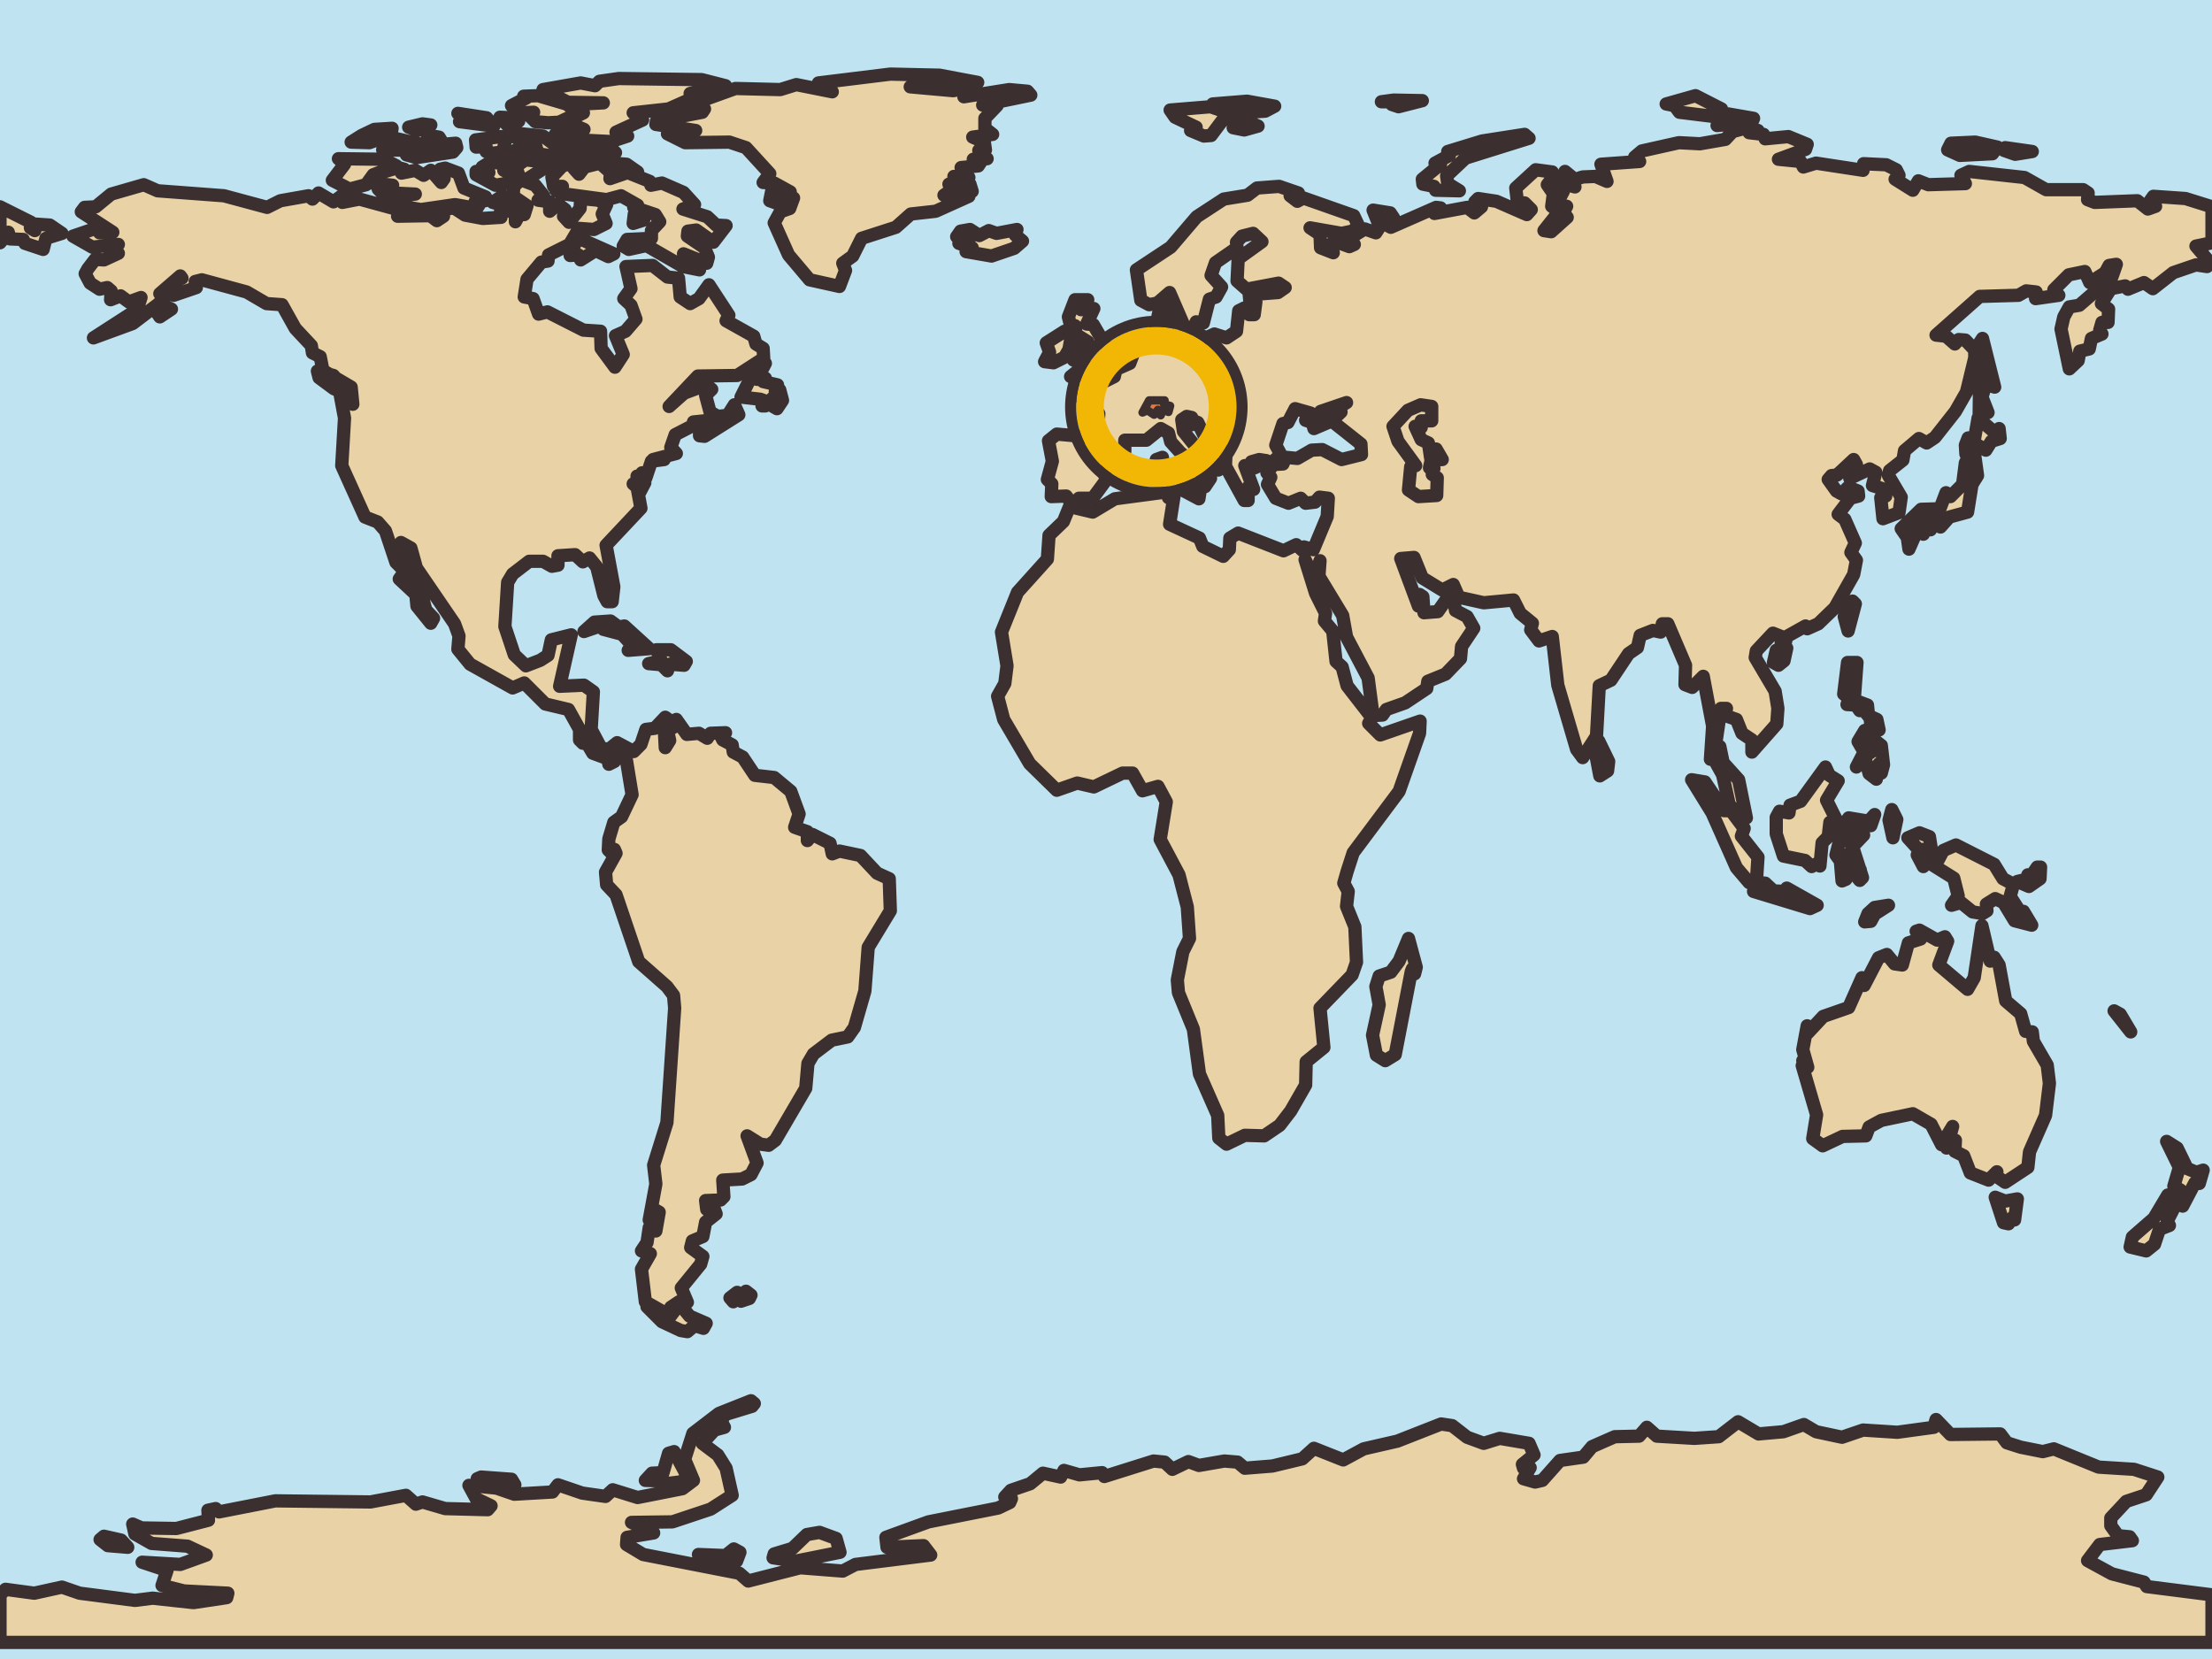
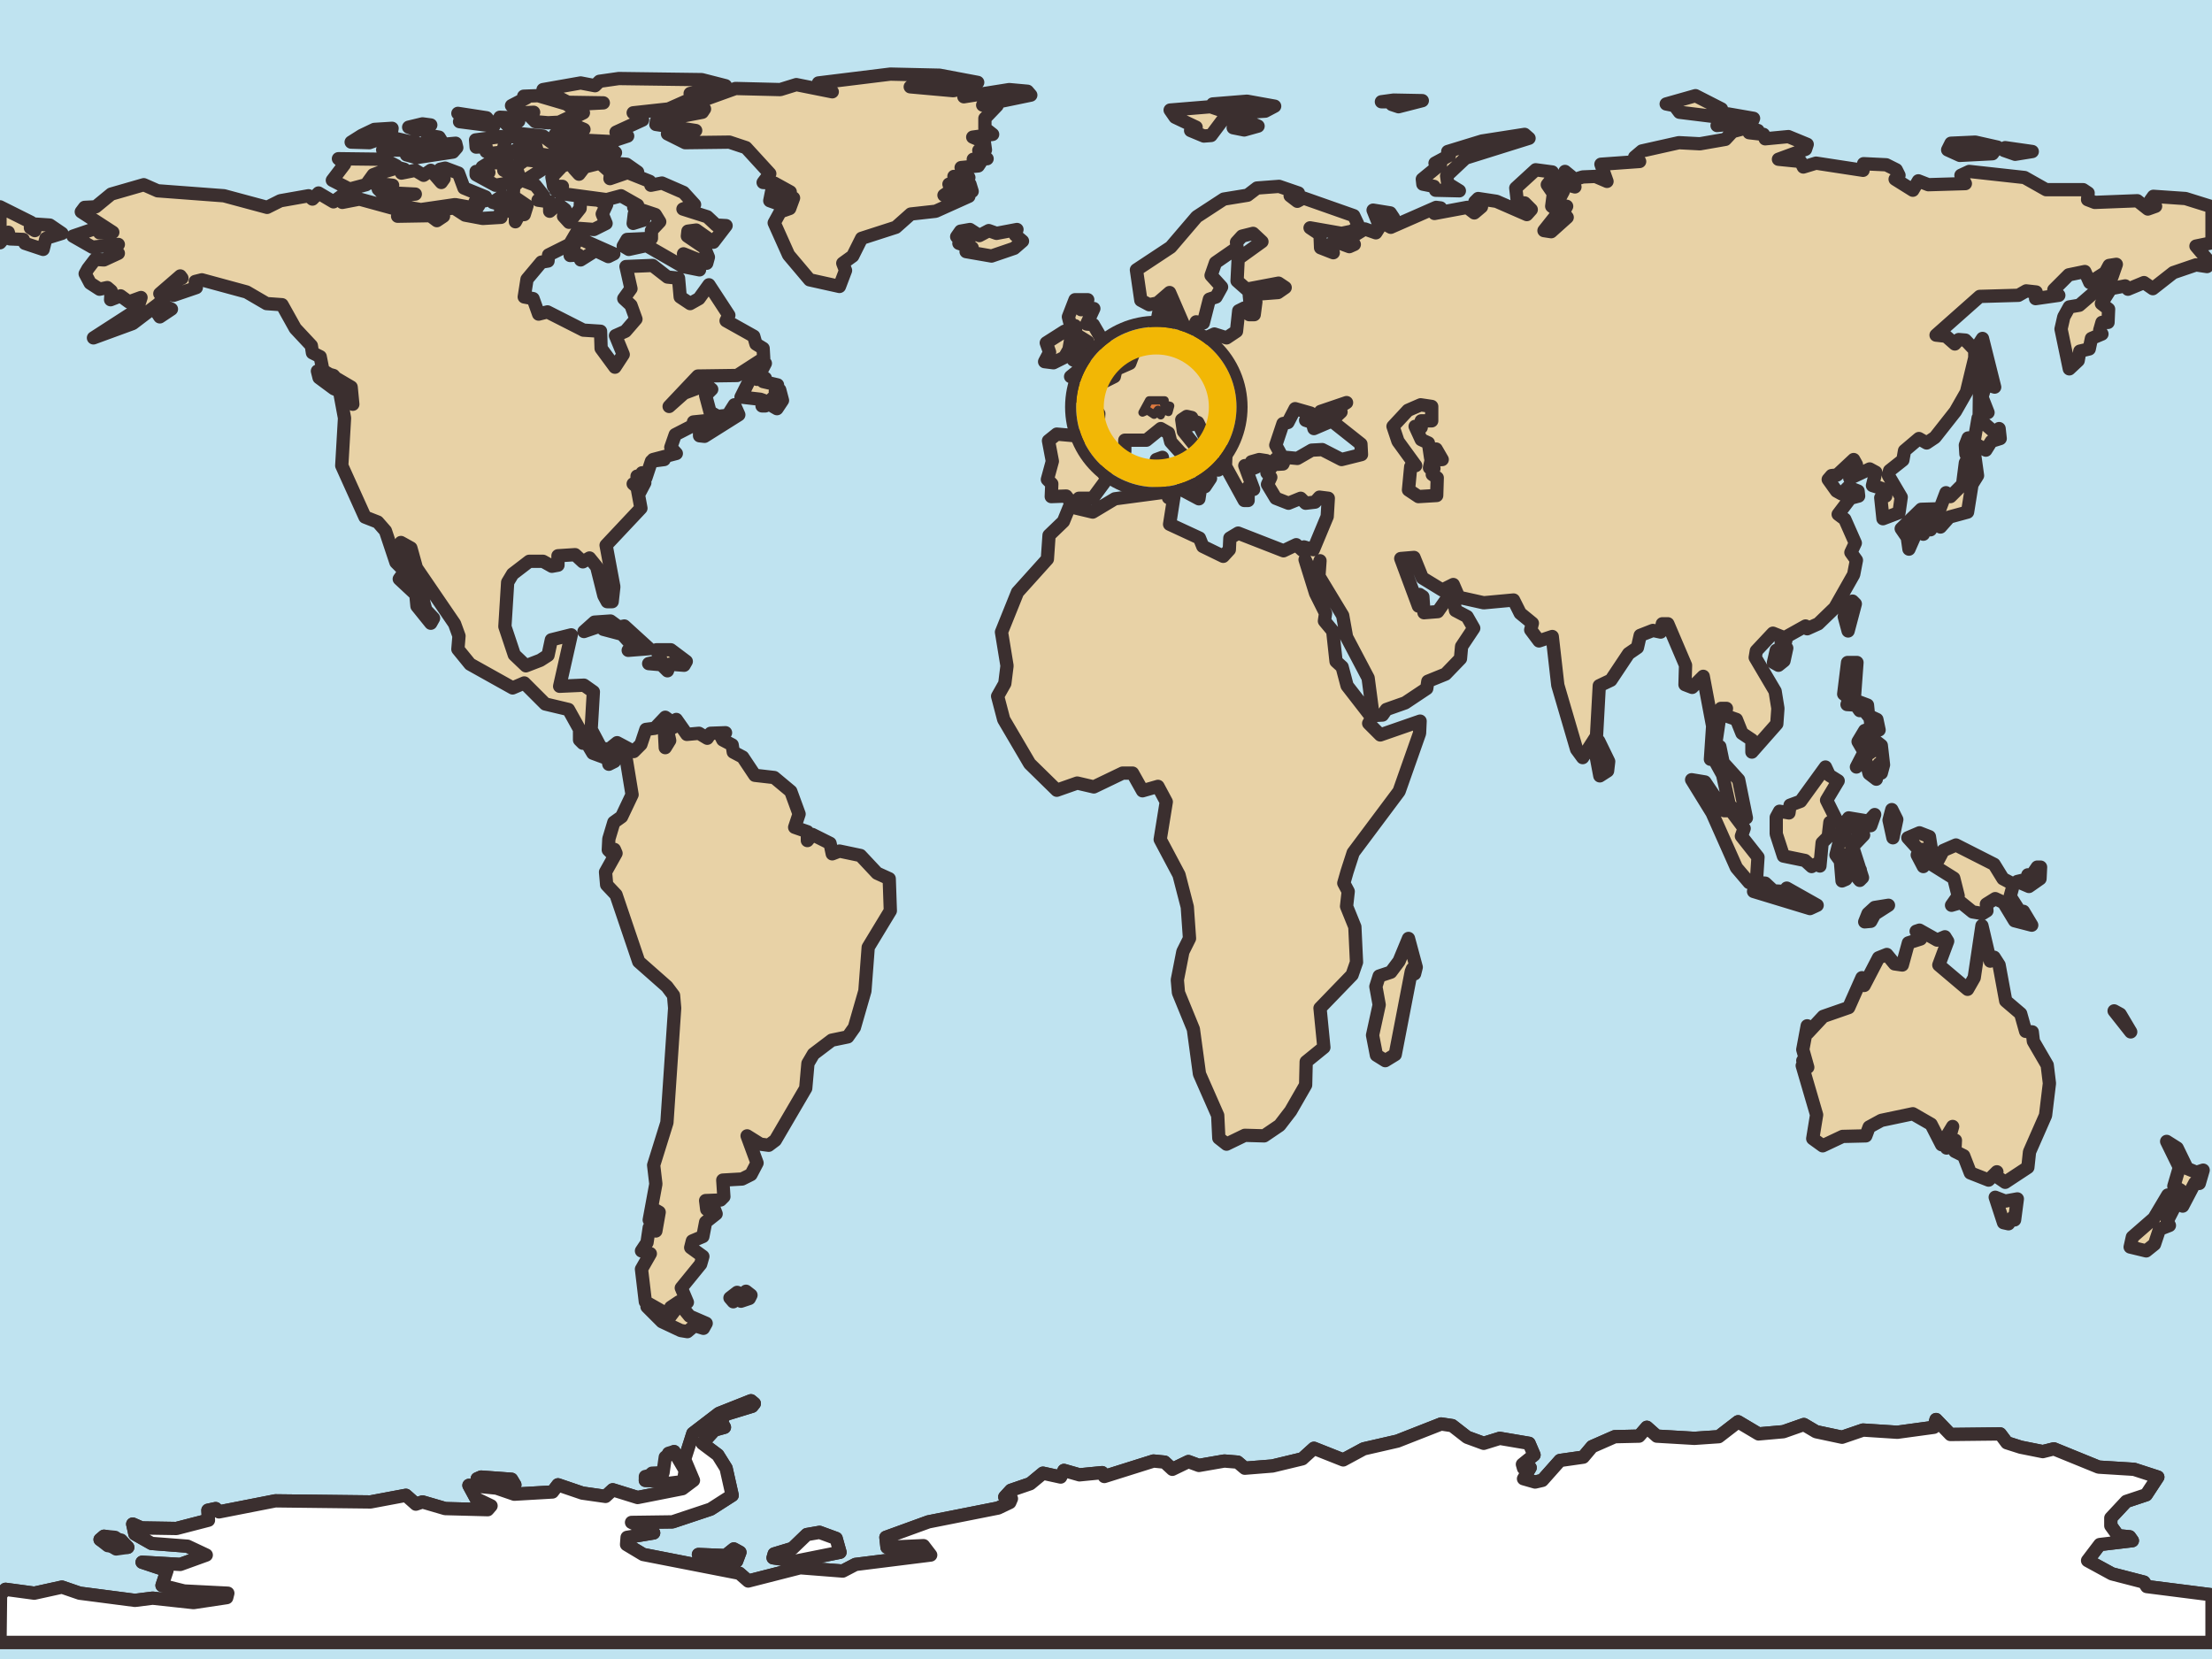
<svg xmlns="http://www.w3.org/2000/svg" viewBox="0 0 400 300">
  <rect width="400" height="300" fill="#bfe3f0" />
  <path d="M18.8 277.8L18.1 278.4L19.5 279.5L23.1 279.8L21.9 278.5ZM86.3 267.4L88.0 268.4L93.1 268.5L92.5 267.5L87.0 267.1ZM93.0 118.4L91.3 113.3L91.8 105.3L92.7 103.8L95.7 101.5L98.2 101.5L99.8 102.4L100.9 102.2L100.9 100.5L104.0 100.3L105.4 101.6L106.6 100.9L107.9 102.5L109.2 107.7L109.8 108.8L110.7 108.8L111.0 106.1L109.6 98.6L115.9 91.9L115.2 88.1L114.5 87.5L115.2 87.8L115.2 86.1L115.6 89.2L116.6 87.3L116.1 85.5L116.8 86.4L117.8 83.4L120.1 83.1L118.1 83.1L122.3 82.0L121.3 80.9L122.1 78.6L125.6 76.8L125.4 76.3L128.4 76.0L126.5 77.4L126.5 78.8L127.4 78.9L133.6 75.0L132.8 73.2L131.6 75.1L129.8 75.3L128.4 74.5L127.6 71.5L128.7 70.4L127.7 69.6L123.7 71.1L121.0 73.5L126.2 68.0L133.3 67.9L138.1 64.8L138.0 63.0L136.7 62.2L136.3 60.8L131.3 58.0L131.8 57.0L128.2 51.5L126.4 54.0L124.8 54.9L123.0 53.7L122.7 50.3L120.7 50.1L118.0 48.0L113.2 48.2L114.1 52.2L112.8 54.0L114.1 55.2L115.0 57.7L113.1 59.9L111.3 60.7L112.7 64.1L111.2 66.4L108.7 63.0L108.6 59.9L105.5 59.7L99.0 56.4L97.4 56.8L96.4 54.0L94.8 53.7L95.3 50.5L97.9 47.4L99.1 47.2L99.2 46.1L103.0 44.2L104.7 41.3L107.4 41.5L109.6 40.4L108.9 38.7L109.7 37.0L108.2 36.2L105.0 35.9L104.9 37.7L102.9 40.2L101.9 39.1L102.2 37.9L100.9 36.9L99.4 38.2L99.4 36.5L97.3 36.2L98.3 35.4L96.8 33.5L94.2 32.5L92.9 33.7L92.8 35.5L95.3 37.2L94.8 38.8L93.9 38.8L93.2 40.1L93.2 38.5L91.5 38.0L90.5 38.3L90.6 39.3L87.3 39.5L84.1 38.9L82.1 37.6L79.8 37.9L79.1 38.4L80.2 39.1L79.0 39.9L77.8 39.0L71.9 39.1L73.4 38.3L65.0 36.0L61.9 36.6L61.8 35.4L60.3 36.5L57.6 34.9L56.5 36.0L55.8 35.4L50.7 36.3L48.3 37.5L40.5 35.4L28.5 34.5L26.0 33.4L20.1 35.1L17.3 37.4L15.3 37.5L14.7 38.3L20.4 42.0L18.0 42.1L18.2 41.3L17.3 41.3L13.2 42.7L16.7 44.7L21.4 44.2L20.5 44.8L21.4 45.8L18.8 47.0L17.2 46.9L15.9 48.6L15.4 49.5L16.3 51.2L18.0 52.3L19.4 52.0L20.1 52.6L20.0 54.2L21.8 53.5L23.3 54.6L25.5 53.8L24.8 56.0L16.9 61.1L24.0 58.5L28.6 55.0L29.7 53.9L28.9 53.1L32.6 49.9L32.9 50.3L31.8 50.8L31.4 53.4L35.5 52.0L35.3 50.9L36.5 50.6L44.6 52.8L48.2 54.9L51.0 55.1L53.4 59.4L56.3 62.5L56.5 63.8L57.9 64.5L58.4 67.0L63.5 70.0L63.8 73.1L63.2 71.5L61.5 71.3L62.3 75.6L61.8 84.2L66.0 93.5L68.3 94.4L69.7 96.0L71.6 101.7L73.2 103.3L72.2 104.7L75.2 107.5L75.4 109.6L77.9 112.7L78.4 111.8L77.0 110.3L76.0 106.5L72.6 100.7L72.5 98.1L74.3 99.1L75.3 102.7L82.2 112.8L83.0 115.0L82.8 117.4L85.0 120.1L92.7 124.4L94.8 123.5L98.6 127.3L102.8 128.3L104.8 131.9L104.8 133.8L105.4 134.4L105.6 133.5L107.2 136.2L109.9 137.2L110.1 138.2L111.1 137.7L110.6 136.8L111.6 135.4L113.1 136.4L114.3 143.7L112.4 147.7L111.0 148.7L110.1 151.7L110.0 153.7L110.7 154.4L111.1 153.6L111.4 154.3L109.5 157.7L109.7 160.0L111.4 161.8L115.5 173.9L120.6 178.4L121.8 180.0L122.0 182.3L120.6 203.0L118.2 210.7L118.6 214.1L117.4 220.6L118.1 220.8L118.5 218.8L119.2 219.2L118.6 222.6L117.4 222.0L117.0 224.7L116.0 226.2L117.6 226.7L116.0 229.5L116.7 235.4L121.1 237.9L121.3 236.4L122.8 235.4L124.3 235.5L123.2 232.9L126.7 228.6L127.1 227.2L124.9 225.6L125.2 224.4L127.1 223.6L127.6 221.0L129.5 219.5L129.2 218.7L128.6 219.2L127.8 218.7L127.6 217.1L130.3 217.0L130.9 216.4L130.7 213.4L134.2 213.2L135.8 212.4L136.9 210.3L135.1 205.4L137.5 206.9L139.0 207.1L140.2 206.2L145.7 196.8L146.1 192.3L147.1 190.6L150.4 188.1L153.3 187.5L154.5 185.8L156.4 179.2L157.0 171.3L161.0 164.7L160.8 158.9L158.6 157.9L155.6 154.7L151.8 153.9L150.5 154.4L150.1 152.5L146.9 150.9L146.0 152.0L146.0 150.4L143.7 149.6L144.5 147.2L143.0 143.1L140.0 140.6L136.5 140.2L134.3 136.9L132.6 136.0L132.4 134.7L130.7 133.8L130.3 133.0L131.2 132.5L128.5 132.6L127.9 133.5L126.4 132.6L124.2 132.8L122.3 130.1L122.0 131.4L120.7 132.1L121.1 133.9L120.3 135.2L120.1 131.3L121.0 130.2L120.3 129.7L118.4 131.7L116.8 131.9L115.9 134.6L114.6 135.9L111.6 134.3L110.1 135.5L108.7 135.3L106.9 131.9L107.3 125.1L105.6 123.9L101.2 124.1L103.3 114.8L99.7 115.7L99.1 118.5L97.7 119.4L95.1 120.4ZM62.8 70.8L60.3 67.9L57.4 67.1L57.7 68.3L60.4 70.3L62.2 71.0ZM28.1 56.1L28.9 57.3L31.0 55.9L29.7 55.3ZM1.8 43.2L4.2 43.3L4.5 44.0L7.8 45.1L8.3 43.1L11.2 42.2L9.0 40.7L6.0 40.5L6.3 41.7L5.5 41.2L5.6 40.2L0.0 37.4L0.0 43.9L0.6 43.2L0.1 42.4L1.5 42.0ZM89.1 36.6L93.0 37.7L93.7 37.1L90.9 35.4ZM76.1 37.9L82.3 37.0L86.2 37.7L86.6 37.1L85.9 36.5L87.7 36.3L87.8 35.6L83.9 34.0L82.9 31.3L80.5 30.4L79.6 30.6L80.3 32.3L79.8 33.0L77.9 30.8L76.6 31.7L75.1 30.8L72.6 31.3L73.1 30.6L72.0 30.3L69.0 31.2L67.3 33.1L71.0 33.5L68.4 34.2L69.0 34.8L75.1 35.1L69.6 35.7L71.0 37.0ZM88.4 31.2L86.1 31.0L86.1 31.6L89.6 33.5L92.5 33.0L92.7 31.5L91.1 30.8L91.8 29.5L88.5 29.4L87.2 30.2ZM62.3 29.7L60.1 32.6L63.2 34.2L66.2 33.4L67.5 31.6L71.7 30.0L69.4 28.8L61.2 28.7ZM95.3 32.4L97.8 30.8L99.4 29.4L95.0 28.9L93.3 30.1L94.0 32.3ZM96.0 27.5L94.6 26.4L92.4 27.6L95.4 28.2ZM78.8 26.7L71.8 25.1L69.2 27.1L75.8 27.2L73.5 28.0L75.3 28.5L81.9 27.5L82.6 26.7L82.4 25.9L80.2 26.1L79.4 24.8L78.2 24.6L77.2 25.2ZM91.4 25.4L90.6 24.7L86.0 25.3L86.1 26.6L87.9 26.5L87.9 27.4L89.1 27.7L90.9 27.5ZM67.7 23.4L65.4 24.5L63.5 25.7L66.8 25.8L70.7 24.4L70.9 23.2ZM75.5 23.6L77.9 22.6L76.4 22.4L73.9 23.0ZM90.4 21.2L91.9 22.8L93.8 21.9L92.5 21.3ZM83.1 22.0L89.3 22.8L88.0 21.3L82.8 20.5L84.2 21.5ZM126.3 281.1L133.2 282.3L133.8 280.7L132.7 280.1L131.2 281.3ZM143.9 282.3L151.9 280.7L151.2 278.2L148.2 277.1L145.9 277.5L143.3 280.0L140.0 281.0L139.8 281.7ZM6.2 288.1L1.0 287.4L0.0 288.4L0.0 297.0L400.0 297.0L400.0 288.4L388.2 286.9L387.7 286.1L381.9 284.6L377.5 282.2L379.7 279.3L385.6 278.6L385.1 277.9L383.0 277.7L381.7 275.9L381.7 274.5L384.5 271.5L388.1 270.3L390.2 267.1L385.9 265.7L379.5 265.3L371.4 262.0L369.4 262.5L365.4 261.7L362.9 260.9L361.7 259.3L352.7 259.4L350.1 256.7L349.7 258.1L343.1 259.0L336.9 258.6L333.1 259.9L328.4 258.9L326.2 257.6L322.5 258.9L318.0 259.3L314.3 257.1L310.8 259.8L306.4 260.1L299.6 259.7L297.8 258.1L296.4 259.7L292.0 259.8L287.9 261.6L286.3 263.5L282.1 264.1L278.9 267.7L277.6 268.0L275.5 267.4L276.7 265.4L275.5 265.5L275.3 264.8L277.4 263.1L276.5 261.0L271.2 260.1L268.3 261.0L265.3 259.9L262.6 257.8L260.6 257.5L252.7 260.6L246.6 262.0L242.9 264.0L237.6 261.9L235.5 263.8L230.1 265.1L225.1 265.5L223.8 264.4L221.4 264.2L216.8 265.0L214.9 264.3L212.0 265.7L210.6 264.4L208.6 264.2L199.7 267.0L199.3 266.3L195.2 266.7L192.4 265.9L191.8 267.1L188.6 266.4L186.3 268.3L182.8 269.5L181.7 270.7L182.9 271.0L182.6 271.7L180.5 272.7L167.9 275.2L160.2 278.0L160.4 279.8L167.0 279.5L168.3 281.2L154.7 282.9L152.4 284.1L144.7 283.5L135.3 285.9L133.7 284.5L116.3 281.1L113.3 279.3L113.4 278.0L118.2 277.2L114.2 275.3L121.6 275.2L128.5 272.9L132.4 270.4L131.3 265.5L129.8 263.1L127.0 261.0L129.2 258.6L131.0 258.1L130.4 257.0L131.1 255.8L136.0 254.3L136.4 253.8L135.8 253.3L130.0 255.6L125.3 259.2L123.8 263.9L125.4 267.7L123.4 269.2L115.3 270.8L110.8 269.4L109.5 270.6L105.3 270.0L100.9 268.5L99.9 269.8L93.0 270.2L89.8 269.1L84.8 268.6L86.1 271.0L88.8 272.3L88.2 273.0L80.5 272.8L76.4 271.6L75.2 272.0L73.4 270.4L67.0 271.6L49.8 271.4L39.6 273.4L39.0 272.8L37.6 273.1L37.7 274.9L31.9 276.4L25.6 276.3L24.0 275.6L24.4 277.4L27.4 279.1L33.9 279.6L37.3 281.2L32.6 282.9L25.7 282.5L30.2 284.0L29.3 286.7L33.3 287.7L41.2 288.1L41.0 288.9L35.0 289.8L27.6 289.0L24.4 289.4L14.4 288.1L11.2 287.0ZM124.1 266.6L121.9 262.5L120.9 262.8L119.9 266.3L117.9 266.4L116.7 267.7L120.1 267.8L119.6 268.4L123.6 267.9ZM121.0 238.3L117.0 236.3L119.7 239.0L123.1 240.6L124.3 240.8L125.6 239.7L127.2 240.2L127.7 239.3L124.7 238.0L122.9 235.8ZM134.9 233.5L134.3 234.1L133.3 233.7L132.0 234.7L132.6 235.4L133.5 234.7L134.0 235.3L135.5 234.8L135.8 234.2ZM121.1 120.1L123.7 120.3L124.1 119.6L121.3 117.5L118.7 117.5L119.6 119.5L117.3 120.0L119.6 120.2L120.7 121.3ZM117.4 117.3L112.9 113.2L111.9 113.4L110.4 112.3L107.5 112.5L105.6 114.2L109.1 113.0L109.1 113.8L112.5 114.7L114.3 116.7L113.6 117.6ZM209.8 86.5L210.7 86.0L210.2 82.7L209.1 83.1ZM140.5 73.9L141.5 72.4L141.0 70.5L140.2 70.8L140.6 69.6L138.0 69.0L138.4 68.4L137.6 68.1L136.9 68.6L138.4 65.7L137.9 65.7L136.3 67.2L134.0 71.8L137.5 72.2L138.6 72.6L137.8 73.4L138.4 73.4L139.7 72.0L139.8 73.5ZM190.5 65.6L192.5 64.6L193.3 63.2L193.7 60.9L192.5 59.9L189.2 62.0L189.8 63.7L188.9 65.4ZM194.4 54.2L193.2 57.3L193.8 59.7L194.4 58.9L194.6 60.5L196.7 61.8L196.6 62.8L194.9 62.6L195.3 64.6L194.1 65.1L196.2 66.0L193.6 68.1L200.6 67.1L201.6 66.2L201.2 65.4L201.9 63.9L200.5 63.5L197.7 58.7L196.5 58.6L197.8 55.8L195.5 56.0L196.7 54.2ZM104.6 42.6L103.1 46.2L104.6 46.1L105.0 47.0L107.7 45.3L110.0 46.4L111.0 45.9L105.6 43.5L105.4 42.8ZM175.4 41.5L173.7 41.8L173.0 42.8L175.3 43.2L173.4 44.0L175.8 44.8L174.7 45.5L179.3 46.3L183.4 44.9L184.9 43.6L183.6 42.5L183.9 41.5L180.2 42.2L178.8 41.7L177.1 42.6ZM116.5 38.9L114.7 38.7L114.5 40.4L116.4 39.8ZM131.3 40.8L129.5 40.7L127.9 39.2L123.5 37.8L125.6 37.0L123.6 34.8L119.7 33.1L117.7 33.5L117.5 32.8L113.5 31.2L110.3 32.3L110.4 31.2L108.5 29.5L105.7 30.2L104.7 31.5L103.8 30.5L104.6 29.5L101.8 29.9L99.8 32.0L100.1 33.7L101.7 33.7L100.5 34.4L101.5 35.0L109.7 36.1L112.3 35.4L115.3 37.1L114.6 37.5L118.5 38.8L119.3 40.1L117.8 41.7L117.8 43.1L113.4 43.3L112.7 44.5L113.7 45.1L116.9 44.4L123.5 48.2L126.5 48.8L123.6 45.9L127.8 47.6L128.1 46.5L127.4 44.8L124.3 42.7L124.4 41.8L125.9 41.6L129.0 43.8ZM175.5 16.5L174.6 15.9L172.4 16.4L164.6 15.7L176.8 14.9L169.9 13.6L161.0 13.4L148.0 15.0L147.9 15.7L150.5 16.6L144.0 15.3L141.1 16.2L133.0 16.0L124.4 19.1L127.4 19.7L127.0 20.3L118.7 21.9L118.6 22.5L125.8 23.6L120.7 24.2L123.9 25.8L131.9 25.7L134.9 26.7L139.2 31.4L138.0 33.0L140.0 33.1L142.9 34.7L139.6 34.3L139.2 36.3L140.6 36.8L143.5 35.8L142.8 37.7L141.1 38.3L140.0 40.3L142.6 46.1L146.4 50.6L151.8 51.8L152.9 48.9L152.4 47.6L154.2 46.3L155.8 43.1L162.0 41.1L164.7 38.7L169.2 38.2L175.2 35.5L170.7 35.3L172.0 34.4L171.6 33.3L173.8 34.9L175.8 34.6L175.4 33.3L172.5 31.9L175.2 32.1L173.8 30.3L176.9 30.0L177.3 29.4L176.0 28.8L178.5 28.7L177.0 27.2L178.2 27.1L178.0 25.7L175.9 24.8L179.5 24.3L178.1 23.2L178.1 21.4L180.3 19.1L177.7 19.0L186.4 17.2L185.8 16.5L182.5 16.2L174.3 17.5ZM113.3 29.7L110.7 29.5L110.1 30.2L111.7 31.2L115.3 31.1ZM100.2 26.1L98.2 24.6L92.5 24.0L92.1 24.6L95.7 25.3L96.8 26.1L97.3 27.8L100.3 28.3L108.9 28.4L111.3 27.6L109.9 26.3L104.0 26.7ZM126.9 14.4L111.9 14.2L108.4 14.7L107.6 15.5L105.0 15.0L98.2 16.2L102.7 18.5L109.1 18.6L103.4 18.9L105.5 20.4L102.3 22.0L105.6 23.4L101.9 22.8L102.5 23.9L100.4 24.3L100.6 25.1L110.5 25.6L113.5 24.6L111.4 23.9L116.2 21.7L115.3 20.9L116.1 20.6L114.5 20.4L120.9 19.7L127.2 16.9L124.8 16.9L131.2 15.5ZM95.6 20.8L96.8 22.0L99.1 22.2L101.1 22.1L104.7 20.4L102.4 18.8L97.3 17.3L94.7 17.4L95.2 17.7L92.5 19.1L94.5 20.4L96.5 20.3ZM252.3 190.7L255.2 175.7L255.4 175.2L255.8 176.1L256.1 174.9L254.7 169.7L253.0 173.8L251.5 175.8L249.4 176.5L248.8 178.4L249.4 181.7L248.2 187.2L248.9 190.8L250.5 191.8ZM317.1 161.2L327.3 164.3L328.6 163.7L323.1 160.6L322.8 161.2L320.7 161.1L319.2 159.7L317.8 159.6ZM335.0 153.1L337.0 151.0L334.4 152.3L333.4 150.8L333.5 149.6L338.3 149.3L339.0 147.3L337.9 148.5L334.3 147.9L333.4 149.1L332.0 154.6L332.8 155.7L333.1 159.3L333.8 159.0L333.7 154.8L334.4 154.3L335.0 157.5L336.4 157.3L335.8 158.6L336.3 159.2L336.8 158.7ZM309.6 147.0L314.0 156.9L316.3 159.6L317.6 159.6L317.9 155.0L314.9 151.2L315.4 149.8L313.0 146.6L311.8 146.6L308.3 141.4L305.9 141.0ZM181.5 130.1L186.2 138.1L191.1 142.9L194.8 141.6L197.8 142.3L203.0 139.8L204.8 139.8L206.6 143.0L209.4 142.2L210.9 145.0L209.8 151.8L213.2 158.2L214.7 164.0L215.1 169.7L213.9 172.1L212.9 177.2L213.1 179.5L215.8 186.1L216.9 194.2L220.2 201.7L220.4 205.8L221.8 206.9L225.1 205.3L228.6 205.4L231.4 203.5L233.4 200.9L236.1 196.2L236.2 192.0L239.4 189.4L238.7 182.3L244.5 176.3L245.3 174.0L245.0 167.6L243.5 163.9L243.8 161.2L243.0 159.7L243.6 157.6L244.7 154.2L253.0 143.1L256.7 132.6L256.8 130.4L249.6 132.9L247.5 130.8L248.1 129.8L243.6 124.0L242.7 120.6L241.6 119.6L241.0 114.1L239.5 112.3L239.7 110.9L237.9 107.3L236.0 101.2L237.7 104.8L238.7 101.4L238.5 104.2L242.8 111.3L243.5 115.2L247.4 122.6L248.3 129.4L250.0 129.3L250.7 128.3L254.1 127.1L258.0 124.5L258.2 123.2L261.4 121.9L264.1 119.1L264.3 116.9L266.5 113.6L265.3 111.5L263.2 110.4L262.6 106.9L260.0 110.6L257.5 110.8L257.3 107.9L256.7 107.5L256.5 109.6L253.3 101.0L255.7 100.8L257.2 104.5L260.8 106.7L262.8 105.7L263.8 108.0L268.3 109.0L273.7 108.5L274.9 110.9L277.1 112.7L276.8 113.9L278.3 115.9L280.7 115.1L281.7 123.9L285.1 135.5L286.2 137.0L288.7 133.1L289.2 124.0L291.3 123.0L294.5 118.2L296.1 117.1L296.6 114.9L298.9 114.0L300.3 114.3L300.6 112.8L301.6 112.8L304.8 120.3L304.7 123.8L306.0 124.3L308.0 122.3L309.7 131.3L309.3 137.3L309.4 136.3L311.5 140.1L312.7 145.5L315.0 148.0L315.8 147.9L314.4 141.0L311.6 137.9L311.0 135.0L310.2 134.9L311.2 128.1L312.2 128.1L312.0 129.4L314.0 130.1L315.0 132.6L316.8 133.8L316.8 136.0L321.3 130.9L321.5 128.1L321.0 125.0L317.4 118.9L317.6 117.7L320.6 114.5L322.1 115.1L322.1 116.9L322.7 116.8L323.1 115.1L326.5 113.2L326.8 113.7L328.8 112.8L331.8 109.9L335.2 103.9L335.7 101.3L334.7 99.9L335.5 98.2L333.6 93.9L332.4 93.0L334.6 90.1L336.1 89.7L336.0 88.8L334.2 88.1L333.0 89.3L332.1 88.8L330.6 86.7L331.2 86.0L332.2 85.9L335.2 83.1L335.7 84.0L334.5 86.5L338.1 84.8L339.2 85.4L338.6 87.8L340.2 88.3L341.0 89.7L340.1 90.0L340.5 93.8L343.4 92.7L343.8 89.9L341.5 86.0L341.7 85.1L344.1 83.2L344.4 81.5L347.0 79.3L348.4 80.1L349.9 79.1L353.6 74.4L355.6 70.9L357.1 64.7L357.1 63.3L355.4 61.5L354.2 61.4L353.5 62.2L351.9 60.8L350.1 60.6L358.0 53.6L365.0 53.4L366.4 52.6L368.2 52.8L368.1 54.0L372.3 53.4L371.4 52.4L374.1 49.7L377.0 49.1L377.9 51.1L380.7 49.3L381.4 48.0L382.7 47.8L381.9 50.1L376.0 55.2L374.2 55.5L373.2 57.3L372.7 59.5L374.2 66.7L375.8 65.2L376.1 63.5L377.8 63.1L378.2 61.2L380.1 60.4L379.7 59.7L380.1 58.3L381.2 58.3L381.3 55.9L380.0 54.9L381.7 52.2L384.3 51.7L384.8 52.3L387.7 51.1L389.3 52.2L393.0 49.3L397.1 47.9L399.1 48.2L399.3 47.1L397.1 44.5L400.0 43.9L400.0 37.4L395.2 35.9L389.4 35.5L388.9 36.2L389.8 37.3L388.4 37.8L386.5 36.3L378.8 36.6L377.5 36.1L377.6 34.9L376.7 34.3L370.0 34.3L366.1 32.1L356.1 31.0L354.6 31.7L355.4 33.2L348.7 33.4L346.9 32.7L345.9 34.4L342.7 32.4L343.4 31.7L342.9 30.7L341.1 29.8L337.0 29.6L336.9 30.8L328.4 29.5L326.1 30.2L325.6 29.2L321.6 28.8L326.5 27.0L326.8 26.1L323.4 24.7L319.2 25.1L318.9 24.3L316.3 24.0L317.9 23.6L315.9 23.1L313.3 23.8L312.0 25.2L307.4 26.0L303.6 25.8L296.9 27.3L295.6 28.4L296.5 29.2L289.5 29.7L290.6 32.8L288.5 31.9L286.2 32.0L284.3 32.6L284.8 33.8L283.7 33.5L284.1 31.9L283.0 31.0L283.2 32.2L281.2 33.3L282.7 34.6L281.8 36.3L282.0 37.2L283.3 37.3L282.7 38.4L283.4 39.3L280.5 41.9L279.2 41.7L281.9 38.3L280.6 37.3L280.9 35.0L279.8 33.4L280.9 32.0L280.7 31.1L277.7 30.7L274.1 34.0L274.4 36.6L275.7 36.7L276.9 37.9L276.1 38.8L270.6 36.4L267.3 35.9L266.7 36.5L267.9 37.4L266.6 38.5L265.3 37.5L259.4 38.6L260.5 37.6L259.7 37.5L251.5 41.1L250.6 40.6L250.6 39.6L252.0 39.4L251.4 38.5L248.3 38.0L249.5 41.0L248.8 42.1L246.8 41.4L244.2 43.0L244.9 44.2L244.0 44.6L241.3 43.6L240.6 44.2L241.1 45.7L238.8 44.8L238.7 42.4L236.9 41.2L242.6 42.2L244.5 41.8L245.7 40.9L244.8 39.0L235.7 35.8L234.6 36.4L233.3 35.4L234.8 34.9L231.3 33.7L227.3 34.0L225.6 35.3L221.3 36.0L216.4 39.2L211.7 44.7L205.5 48.8L206.3 54.3L207.8 55.1L209.3 54.8L211.5 52.9L214.4 59.6L215.7 59.5L216.3 58.2L217.6 58.4L218.7 54.1L219.9 53.7L220.9 51.9L219.0 49.8L219.8 47.5L223.7 44.8L223.6 43.8L224.6 42.7L226.6 42.2L228.2 43.7L223.9 46.8L223.7 50.8L225.4 52.3L231.2 51.2L232.4 52.0L231.1 52.9L225.9 53.3L226.0 54.3L227.1 54.6L226.8 56.9L225.9 56.9L225.0 55.7L224.0 56.2L223.6 59.9L221.8 61.1L219.6 60.4L215.7 62.2L213.9 61.0L212.2 61.8L210.7 59.4L212.1 57.8L211.4 57.1L211.8 55.7L209.5 56.7L209.0 59.3L209.8 61.8L209.0 62.6L205.2 63.3L204.3 65.7L201.8 66.8L201.5 68.1L198.9 69.4L197.9 68.7L198.2 70.5L194.9 70.5L195.0 71.7L196.7 72.3L198.7 74.8L198.5 78.1L197.9 79.1L191.1 78.5L189.6 79.7L190.3 83.4L189.4 86.7L190.2 87.5L190.1 89.8L192.8 89.7L194.0 91.3L195.1 90.1L197.6 90.1L200.1 86.7L199.7 85.8L200.9 83.0L203.4 81.6L203.4 79.6L207.3 79.6L209.9 77.5L211.3 78.3L211.7 79.9L213.5 81.9L217.1 84.6L217.9 88.0L218.9 86.5L218.3 85.0L218.7 83.9L220.3 85.0L220.5 84.4L217.7 82.1L217.7 81.5L216.8 81.5L214.0 78.0L213.7 75.9L214.6 75.3L215.5 75.5L215.5 76.8L215.8 76.1L216.6 76.4L217.8 78.9L221.7 81.9L221.6 84.3L225.0 90.5L225.7 90.5L225.7 88.1L226.7 88.5L225.1 84.2L226.6 84.7L227.1 84.5L226.3 83.5L227.7 83.1L229.0 83.3L229.3 84.4L230.7 83.0L232.0 82.9L230.7 80.5L232.0 76.6L232.9 76.4L234.2 73.9L237.0 74.7L236.1 76.0L237.3 76.4L237.6 77.5L240.4 76.3L240.6 75.7L238.9 75.4L238.8 74.4L243.5 72.8L241.9 73.8L242.5 74.5L240.8 76.1L246.1 80.3L246.2 82.2L242.6 83.1L239.1 81.3L237.2 81.4L234.6 82.9L232.5 82.7L232.0 83.9L230.3 84.0L229.1 85.5L229.8 86.3L229.2 87.6L230.7 90.1L233.0 91.0L235.2 90.1L236.1 91.0L237.8 90.8L238.6 89.9L240.2 90.1L240.0 93.4L237.5 99.4L235.8 98.9L235.5 99.5L234.4 98.5L232.1 99.6L223.9 96.4L222.4 97.3L222.3 99.4L221.2 100.6L217.5 98.8L216.9 97.3L211.5 94.8L212.3 89.7L211.3 90.0L211.3 89.2L210.6 89.0L201.6 90.2L197.6 92.6L193.4 91.6L192.3 94.3L189.7 96.8L189.4 101.1L184.0 107.1L181.1 114.3L182.1 120.4L181.7 123.6L180.4 125.9ZM255.1 84.4L254.7 88.6L256.5 89.8L259.8 89.6L259.9 86.4L259.0 85.8L259.3 84.7L258.5 84.6L258.8 83.2L260.8 83.1L259.7 81.2L258.8 81.6L258.7 82.8L258.3 80.1L257.0 79.5L255.9 77.1L257.0 77.3L257.0 76.1L258.9 76.1L258.9 73.5L256.9 73.2L254.6 74.2L251.9 77.1L252.8 79.8L256.0 84.2ZM326.4 155.6L327.6 156.7L328.9 156.0L329.1 156.6L329.5 152.4L330.6 151.3L330.9 148.7L332.2 148.5L330.3 144.7L332.4 141.2L330.8 140.2L330.1 138.7L325.6 144.9L323.7 145.6L323.5 147.0L321.8 146.7L321.2 147.8L321.2 150.8L322.5 154.8ZM337.2 135.8L335.7 138.7L337.3 137.2L338.0 139.9L339.3 140.9L339.3 138.9L339.8 138.1L340.2 139.8L340.6 138.3L340.2 134.8L339.3 134.1L339.4 135.3L337.6 136.5ZM289.1 134.0L288.6 136.6L289.3 140.3L290.7 139.4L290.9 137.7ZM337.2 132.1L336.0 134.1L336.7 135.3L337.9 131.7L337.0 133.2ZM336.3 128.5L336.6 127.9L337.9 129.5L337.7 127.5L335.3 126.6L335.8 119.8L334.1 119.8L333.4 125.5L334.4 126.3L334.0 127.4L335.6 127.5ZM323.1 117.2L321.2 117.6L320.7 119.8L321.6 120.3L322.6 119.5ZM335.5 109.2L335.0 108.7L333.5 111.5L334.2 114.1ZM216.8 90.2L217.2 87.6L214.0 87.7L213.8 88.6ZM257.2 32.4L257.3 33.3L259.3 33.7L259.6 34.4L263.9 34.5L261.8 33.2L261.6 31.8L265.0 28.6L276.5 25.0L275.7 24.3L268.0 25.5L261.8 27.4L262.1 28.1L259.5 29.5L260.5 29.7ZM227.5 22.8L225.4 21.9L223.1 22.2L223.8 22.7L223.0 23.1L225.0 23.5ZM211.6 19.9L212.5 21.2L216.3 23.0L215.3 23.6L217.7 24.6L219.0 24.5L221.1 21.7L223.9 21.0L218.9 19.3ZM312.5 20.6L310.5 22.7L316.8 22.1L317.1 21.4ZM303.7 20.3L311.0 21.2L311.3 19.7L306.6 17.3L301.3 18.8L302.8 19.1ZM219.3 18.8L225.6 20.3L228.8 20.1L230.5 19.2L225.5 18.3ZM257.2 18.2L252.0 18.1L249.8 18.4L252.3 18.4L251.7 18.9L252.9 19.3ZM391.9 220.8L393.6 217.5L393.3 216.8L392.5 217.5L392.0 216.1L389.5 220.3L385.6 223.7L385.2 225.5L388.1 226.2L389.6 225.0L390.5 222.3L392.3 221.6ZM360.8 216.5L362.3 221.1L363.2 221.3L364.0 220.1L364.3 220.6L364.8 216.8L362.6 217.2ZM394.1 211.1L393.1 214.5L394.3 215.2L394.1 217.4L394.7 218.1L396.9 213.9L397.7 214.0L398.4 211.6L397.2 212.0L395.5 211.3L393.7 207.6L391.8 206.4ZM329.6 207.2L333.2 205.5L337.4 205.4L338.0 203.8L340.2 202.6L345.9 201.4L349.2 203.3L351.1 207.0L353.1 203.7L352.0 207.6L353.6 206.2L353.5 208.2L355.1 209.0L356.3 212.1L359.6 213.4L361.1 211.9L361.0 212.7L362.6 213.8L366.7 211.1L367.0 208.3L369.9 201.7L370.6 195.9L370.2 192.6L367.7 188.3L367.5 186.6L366.3 186.5L365.4 183.3L362.7 181.0L361.5 174.5L360.6 173.1L359.9 173.8L358.4 167.4L357.0 176.8L355.8 178.9L350.6 174.5L352.2 170.2L351.7 169.4L350.3 170.0L347.1 168.2L346.5 168.4L347.3 169.8L345.1 170.5L344.0 174.5L342.6 174.3L341.2 172.6L339.7 173.2L337.1 178.2L336.7 176.8L334.3 182.2L329.7 183.8L326.9 186.8L326.8 185.5L326.0 189.8L326.9 193.0L326.0 191.8L326.4 193.4L325.9 192.7L328.5 201.6L327.8 205.9ZM385.3 186.6L383.4 183.4L382.3 182.8ZM338.3 166.6L339.0 165.3L341.5 163.7L339.0 164.1L337.8 165.2L337.2 166.7ZM365.9 164.8L365.3 164.9L363.5 162.1L364.1 159.9L362.2 158.9L360.6 156.3L353.7 152.8L351.4 153.8L350.5 155.5L349.4 154.5L348.9 151.3L347.1 150.6L345.0 151.5L346.9 153.6L348.6 153.6L346.7 154.6L347.8 156.7L348.5 155.8L353.3 158.8L354.1 162.0L352.9 163.7L354.6 163.2L356.7 164.9L358.5 165.2L359.3 164.7L359.2 163.5L360.8 162.5L362.3 163.2L364.3 166.5L367.4 167.3ZM368.4 156.8L366.9 159.0L366.7 158.2L366.5 159.0L364.8 159.4L366.9 160.3L368.9 158.9L369.0 156.8ZM343.0 148.2L342.1 146.4L341.6 148.3L342.3 151.5ZM338.9 131.5L339.8 132.0L339.4 130.1L338.1 129.5L338.7 133.4ZM348.8 93.9L347.1 95.3L347.8 96.6L348.1 95.6L349.1 95.8L349.7 94.8ZM346.7 95.9L345.5 94.7L350.1 93.5L350.9 95.3L352.5 93.5L355.8 92.6L356.6 87.6L357.6 86.0L357.1 82.4L355.9 82.7L355.4 83.7L354.9 87.6L352.7 89.8L351.9 89.1L350.8 92.0L347.4 92.1L343.8 95.6L344.9 97.2L345.2 99.3ZM360.7 78.2L357.7 75.6L357.1 79.1L355.9 79.2L355.4 80.5L355.5 82.1L356.7 82.1L357.3 80.3L359.1 81.4L360.1 79.8L361.7 79.3L361.5 77.5ZM357.4 62.9L358.0 66.8L357.9 74.9L358.6 73.7L359.5 74.6L358.4 71.8L359.1 69.5L360.7 70.0L358.5 61.2ZM362.6 26.7L362.4 27.2L364.4 27.9L367.5 27.4ZM357.2 25.7L352.8 25.9L352.2 27.1L354.4 28.1L360.3 27.8L361.2 26.6Z" fill="#e8d2a6" stroke="#3b2f2f" stroke-width="2.4" stroke-linejoin="round" />
+   <path d="M132.7 280.1L131.2 281.3L126.3 281.1L128.3 282.2L133.2 282.3L133.8 280.7ZM151.2 278.2L148.2 277.1L145.9 277.5L143.3 280.0L140.0 281.0L139.8 281.7L143.9 282.3L151.9 280.7ZM23.1 279.8L20.8 278.0L18.8 277.8L18.1 278.4L21.0 280.1ZM0.1 288.4L0.0 297.0L400.0 297.0L400.0 288.4L388.2 286.9L387.7 286.1L381.9 284.6L377.5 282.2L379.7 279.3L385.6 278.6L385.1 277.9L383.0 277.7L381.7 275.9L381.7 274.5L384.5 271.5L388.1 270.3L390.2 267.1L385.9 265.7L379.5 265.3L371.4 262.0L369.4 262.5L365.4 261.7L362.9 260.9L361.7 259.3L352.7 259.4L350.1 256.7L349.7 258.1L343.1 259.0L336.9 258.6L333.1 259.9L328.4 258.9L326.2 257.6L322.5 258.9L318.0 259.3L314.3 257.1L310.8 259.8L306.4 260.1L299.6 259.7L297.8 258.1L296.4 259.7L292.0 259.8L287.9 261.6L286.3 263.5L282.1 264.1L278.9 267.7L277.6 268.0L275.5 267.4L276.7 265.4L275.5 265.5L275.3 264.8L277.4 263.1L276.5 261.0L271.2 260.1L268.3 261.0L265.3 259.9L262.6 257.8L260.6 257.5L252.7 260.6L246.6 262.0L242.9 264.0L237.6 261.9L235.5 263.8L230.1 265.1L225.1 265.5L223.8 264.4L221.4 264.2L216.8 265.0L214.9 264.3L212.0 265.7L210.6 264.4L208.6 264.2L199.7 267.0L199.3 266.3L195.2 266.7L192.4 265.9L191.8 267.1L188.6 266.4L186.3 268.3L182.8 269.5L181.7 270.7L182.9 271.0L182.6 271.7L180.5 272.7L167.9 275.2L160.2 278.0L160.4 279.8L167.0 279.5L168.3 281.2L154.7 282.9L152.4 284.1L144.7 283.5L135.3 285.9L133.7 284.5L116.3 281.1L113.3 279.3L113.4 278.0L118.2 277.2L114.2 275.3L121.6 275.2L128.5 272.9L132.4 270.4L131.3 265.5L129.8 263.1L127.0 261.0L129.2 258.6L131.0 258.1L130.4 257.0L131.1 255.8L136.0 254.3L136.4 253.8L135.8 253.3L130.0 255.6L125.3 259.2L123.8 263.9L125.4 267.7L123.4 269.2L115.3 270.8L110.8 269.4L109.5 270.6L105.3 270.0L100.9 268.5L99.9 269.8L93.0 270.2L89.8 269.1L84.8 268.6L86.1 271.0L88.8 272.3L88.2 273.0L80.5 272.8L76.4 271.6L75.2 272.0L73.4 270.4L67.0 271.6L49.8 271.4L39.6 273.4L39.0 272.8L37.6 273.1L37.7 274.9L31.9 276.4L25.6 276.3L24.0 275.6L24.4 277.4L27.4 279.1L33.9 279.6L37.3 281.2L32.6 282.9L25.7 282.5L30.2 284.0L29.3 286.7L33.3 287.7L41.2 288.1L41.0 288.9L35.0 289.8L27.6 289.0L24.4 289.4L14.4 288.1L11.2 287.0L6.2 288.1L1.0 287.4ZM92.5 267.5L87.0 267.1L86.3 267.4L88.0 268.4L93.1 268.5ZM120.3 263.5L119.9 266.3L116.7 267.0L116.7 267.7L120.1 267.8L119.6 268.4L123.6 267.9L123.9 265.9L121.9 262.5Z" fill="#ffffff" stroke="#3b2f2f" stroke-width="2.4" stroke-linejoin="round" />
  <path d="M210.6 72.4L207.8 72.4L206.6 74.6L207.5 74.2L208.7 75.0L209.4 74.1L209.9 75.1L210.3 74.1L211.3 74.5L211.6 73.4L210.5 73.1Z" fill="#e07a3f" stroke="#3b2f2f" stroke-width="1.5" stroke-linejoin="round" />
  <circle cx="209.1" cy="73.6" r="12" fill="none" stroke="#f2b705" stroke-width="5" />
  <circle cx="209.1" cy="73.6" r="15.5" fill="none" stroke="#3b2f2f" stroke-width="2" />
</svg>
